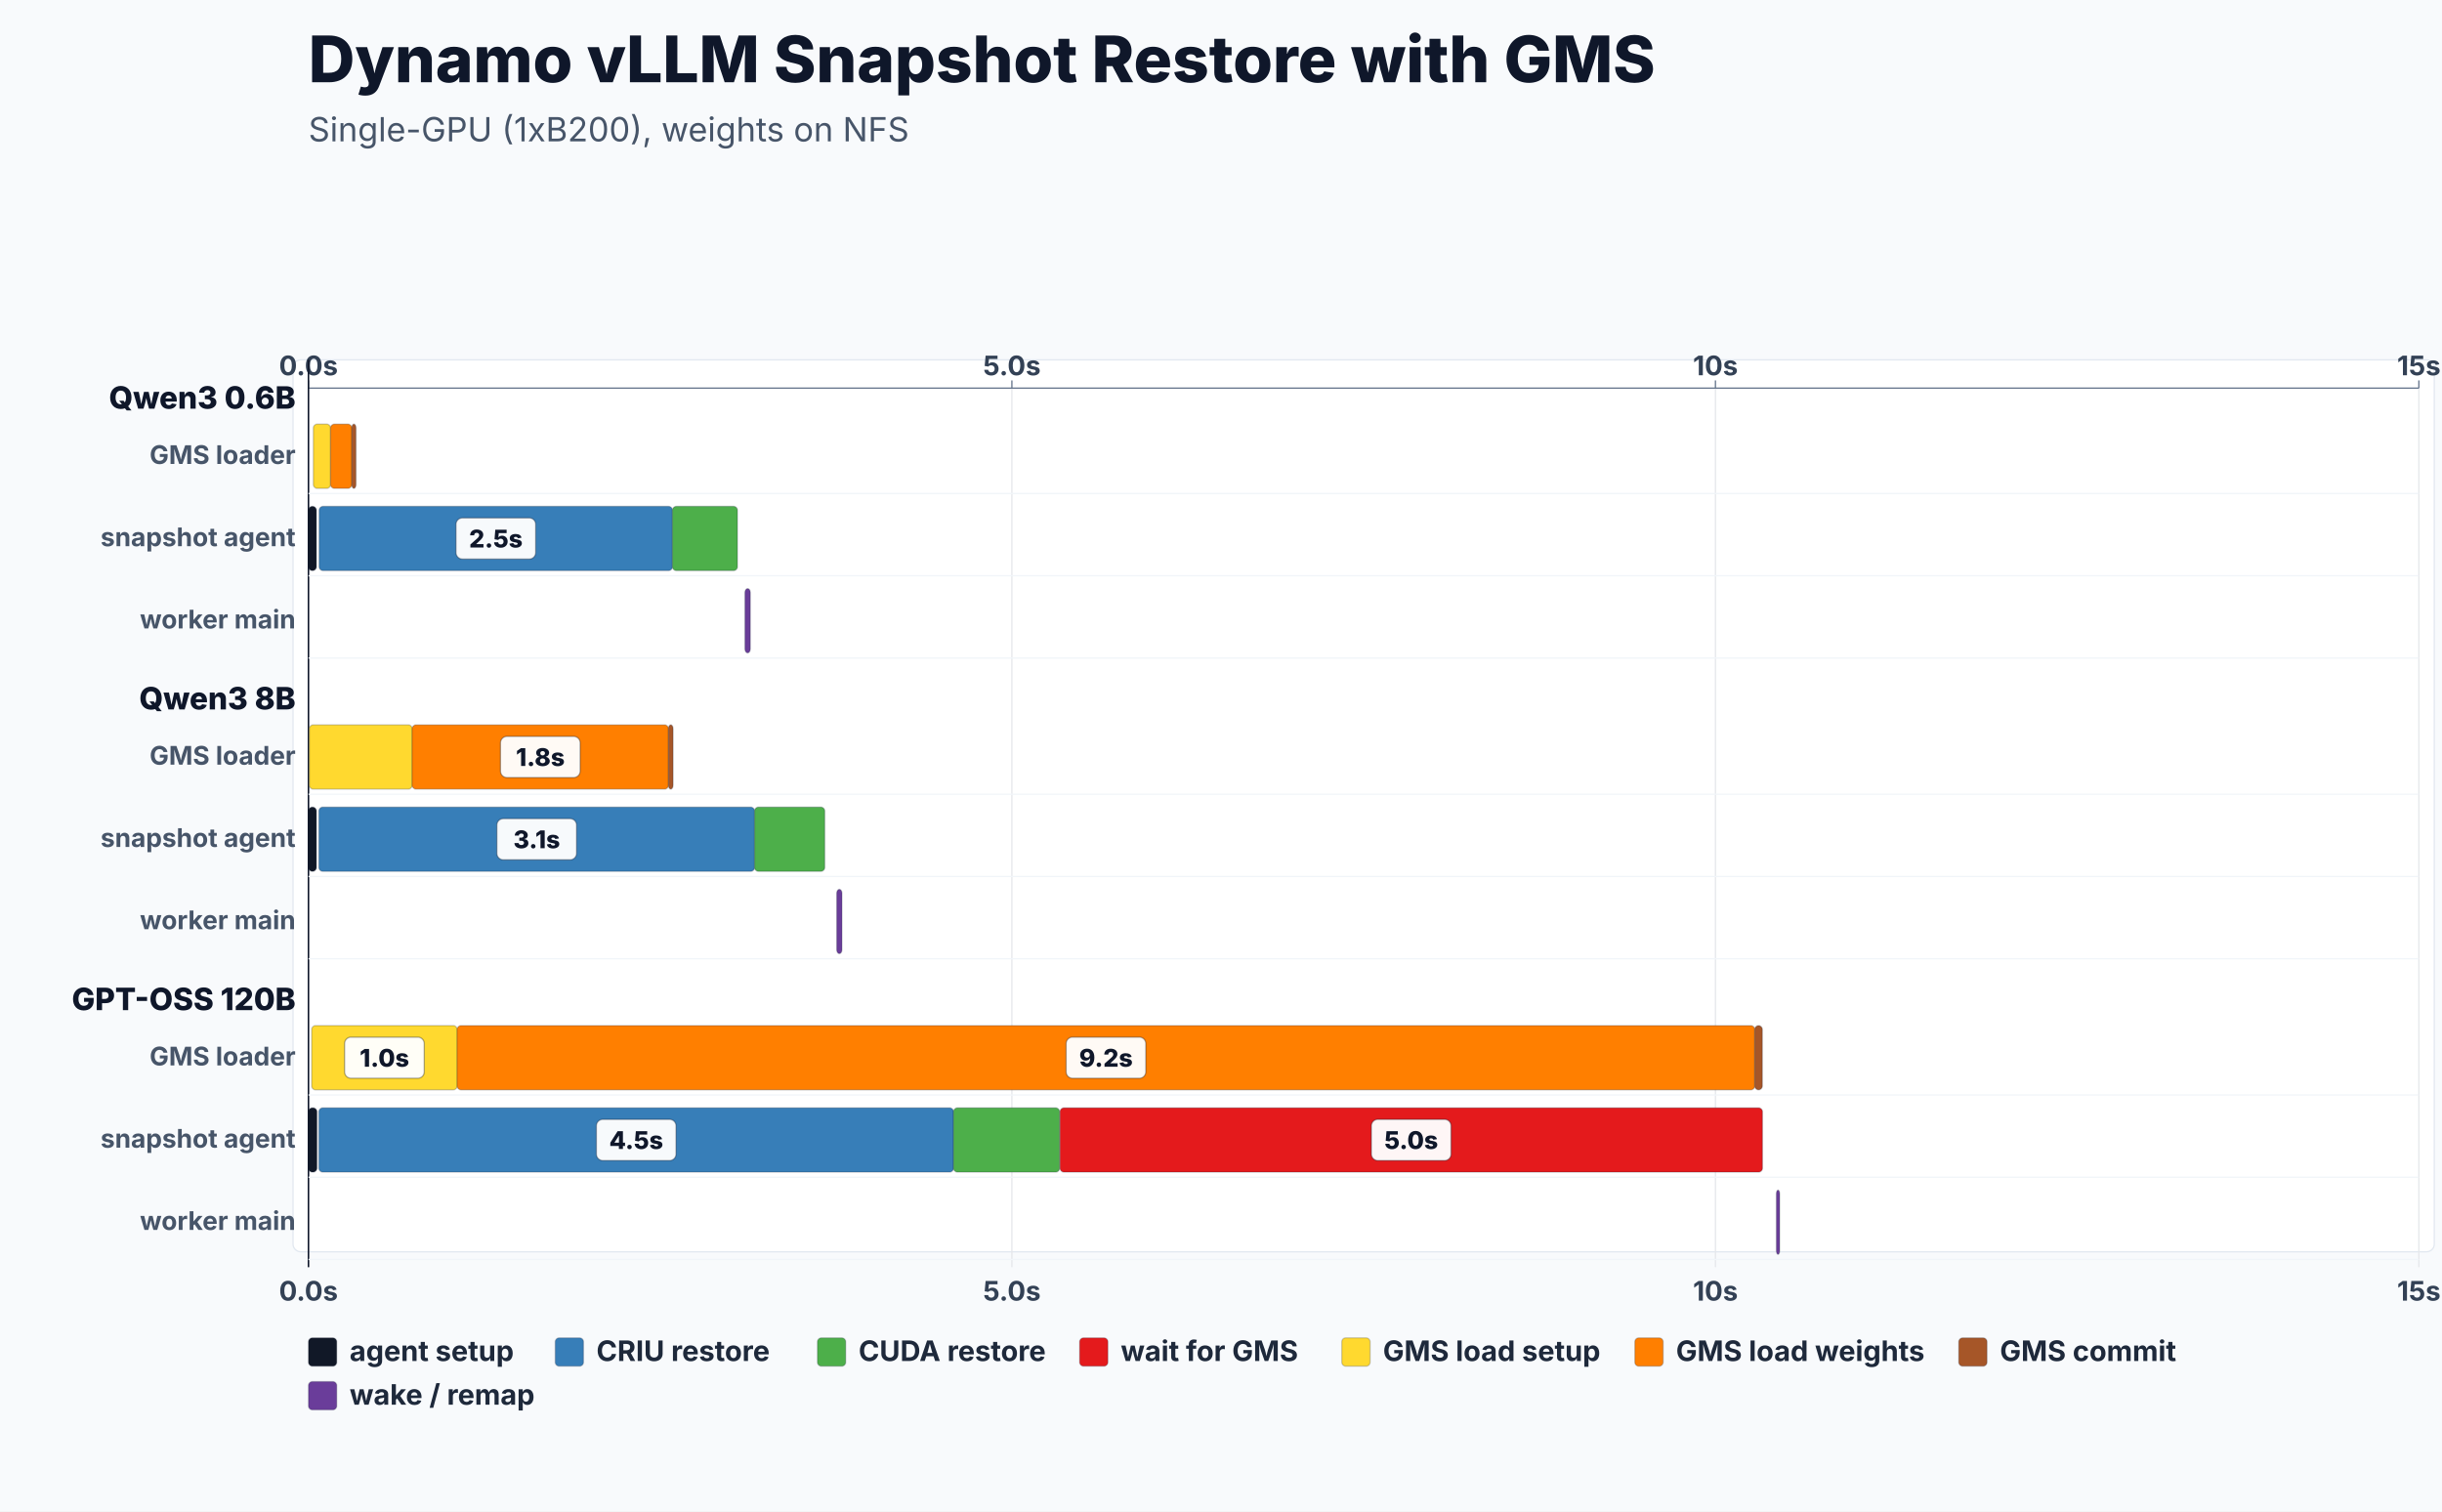
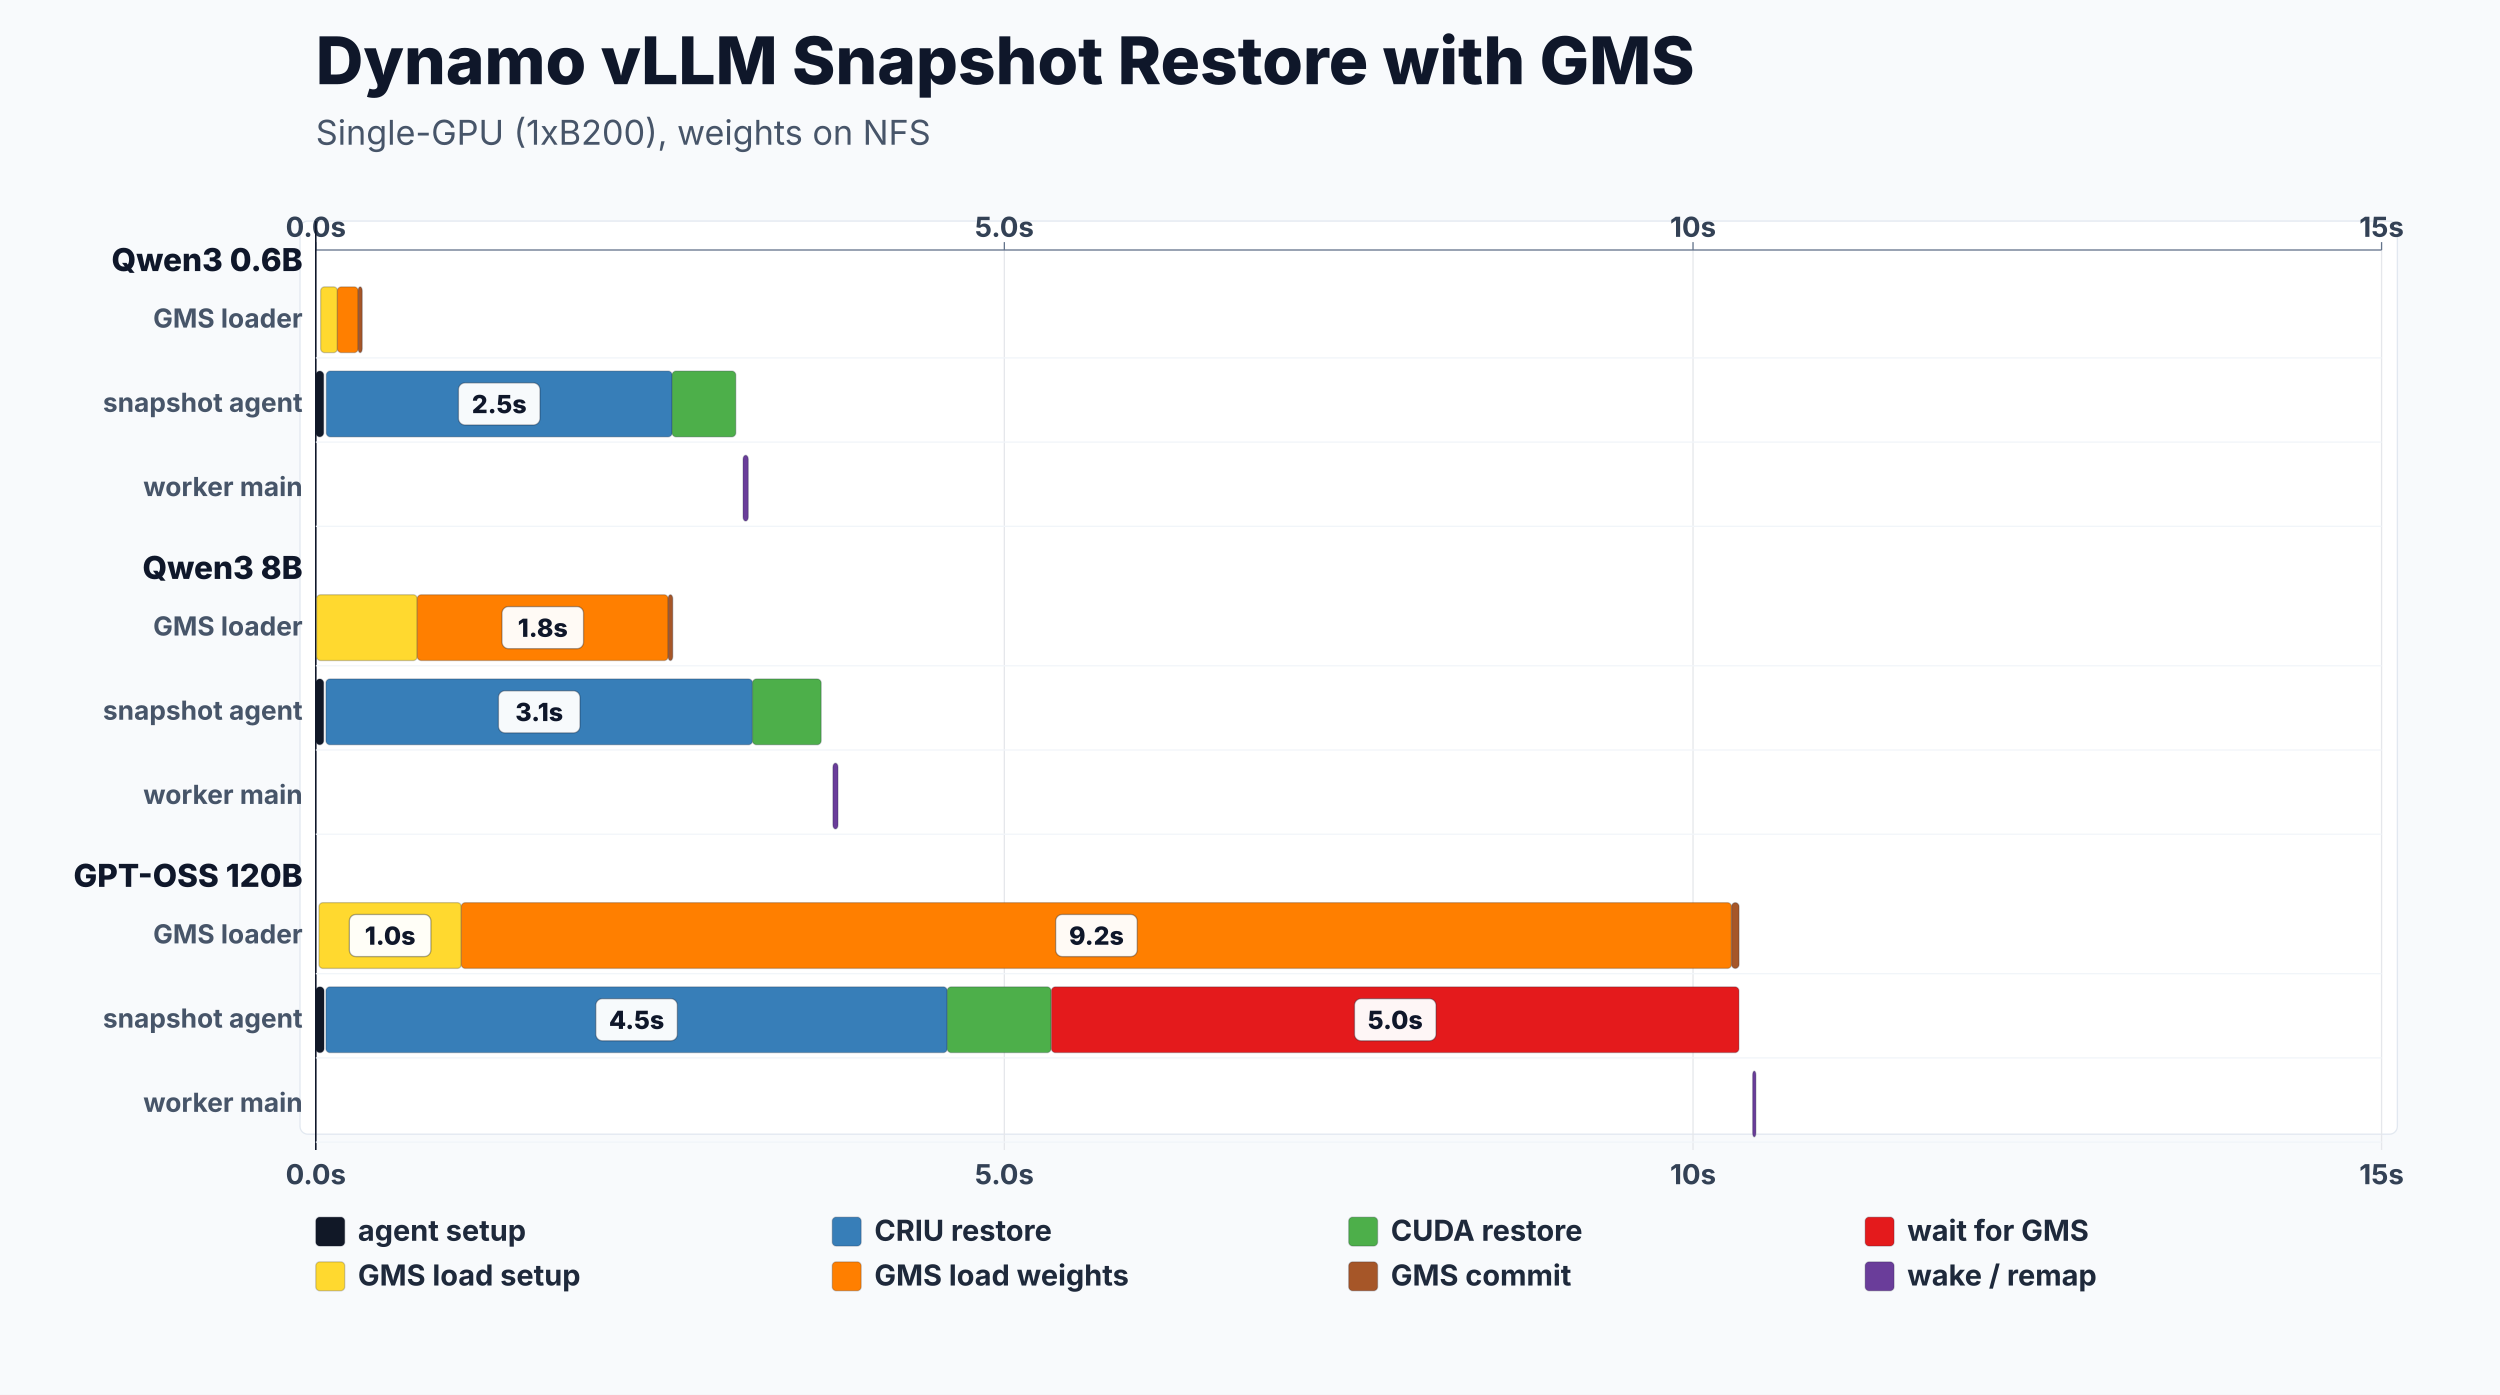
- <svg xmlns="http://www.w3.org/2000/svg" width="1900" height="1176" viewBox="0 0 1900 1176" style="background:#f8fafc;color-scheme:light">
+ <svg xmlns="http://www.w3.org/2000/svg" width="1900" height="1060" viewBox="0 0 1900 1060" style="background:#f8fafc;color-scheme:light">
  <style>
  text { font-family: Inter, Arial, Helvetica, sans-serif; letter-spacing: 0; fill: #0F172A; }
  .title { font-size: 50px; font-weight: 800; }
  .subtitle { font-size: 26px; fill: #475569; }
  .axis, .axis-label { font-size: 21px; font-weight: 700; fill: #334155; }
  .model, .model-label { font-size: 24px; font-weight: 800; fill: #0F172A; }
  .lane-label { font-size: 20px; font-weight: 700; fill: #475569; }
  .legend, .legend-label { font-size: 22px; font-weight: 700; fill: #1E293B; }
  .bar-label { font-size: 19px; font-weight: 800; fill: #0F172A; }
</style>
  <rect width="100%" height="100%" fill="#f8fafc" />
-   <rect x="228" y="280" width="1666" height="694" rx="6" fill="#ffffff" stroke="#e2e8f0" />
+   <rect x="228" y="168" width="1594" height="694" rx="6" fill="#ffffff" stroke="#e2e8f0" />
  <text class="title" x="240" y="64">Dynamo vLLM Snapshot Restore with GMS</text>
  <text class="subtitle" x="240" y="110">Single-GPU (1xB200), weights on NFS</text>
-   <line x1="240.0" y1="302" x2="240.0" y2="986" stroke="#e5e7eb" />
-   <line x1="240.0" y1="296" x2="240.0" y2="302" stroke="#64748b" />
-   <text class="axis-label" x="240.0" y="292" text-anchor="middle">0.0s</text>
-   <text class="axis-label" x="240.0" y="1012" text-anchor="middle">0.0s</text>
-   <line x1="787.3" y1="302" x2="787.3" y2="986" stroke="#e5e7eb" />
-   <line x1="787.3" y1="296" x2="787.3" y2="302" stroke="#64748b" />
-   <text class="axis-label" x="787.3" y="292" text-anchor="middle">5.0s</text>
-   <text class="axis-label" x="787.3" y="1012" text-anchor="middle">5.0s</text>
-   <line x1="1334.7" y1="302" x2="1334.7" y2="986" stroke="#e5e7eb" />
-   <line x1="1334.7" y1="296" x2="1334.7" y2="302" stroke="#64748b" />
-   <text class="axis-label" x="1334.7" y="292" text-anchor="middle">10s</text>
-   <text class="axis-label" x="1334.7" y="1012" text-anchor="middle">10s</text>
-   <line x1="1882.0" y1="302" x2="1882.0" y2="986" stroke="#e5e7eb" />
-   <line x1="1882.0" y1="296" x2="1882.0" y2="302" stroke="#64748b" />
-   <text class="axis-label" x="1882.0" y="292" text-anchor="middle">15s</text>
-   <text class="axis-label" x="1882.0" y="1012" text-anchor="middle">15s</text>
-   <line x1="240" y1="302" x2="1882" y2="302" stroke="#64748b" stroke-width="1" />
-   <line x1="240" y1="280" x2="240" y2="986" stroke="#0f172a" stroke-width="1.2" />
-   <text class="model-label" x="230" y="318" text-anchor="end">Qwen3 0.6B</text>
-   <text class="lane-label" x="230" y="361" text-anchor="end">GMS loader</text>
-   <line x1="240" y1="384" x2="1882" y2="384" stroke="#f1f5f9" />
-   <rect x="243.8" y="330" width="13.4" height="50" rx="3" fill="#ffd92f" stroke="#0f172a" stroke-opacity="0.22" stroke-width="1">
+   <line x1="240.0" y1="190" x2="240.0" y2="874" stroke="#e5e7eb" />
+   <line x1="240.0" y1="184" x2="240.0" y2="190" stroke="#64748b" />
+   <text class="axis-label" x="240.0" y="180" text-anchor="middle">0.0s</text>
+   <text class="axis-label" x="240.0" y="900" text-anchor="middle">0.0s</text>
+   <line x1="763.3" y1="190" x2="763.3" y2="874" stroke="#e5e7eb" />
+   <line x1="763.3" y1="184" x2="763.3" y2="190" stroke="#64748b" />
+   <text class="axis-label" x="763.3" y="180" text-anchor="middle">5.0s</text>
+   <text class="axis-label" x="763.3" y="900" text-anchor="middle">5.0s</text>
+   <line x1="1286.7" y1="190" x2="1286.7" y2="874" stroke="#e5e7eb" />
+   <line x1="1286.7" y1="184" x2="1286.7" y2="190" stroke="#64748b" />
+   <text class="axis-label" x="1286.7" y="180" text-anchor="middle">10s</text>
+   <text class="axis-label" x="1286.7" y="900" text-anchor="middle">10s</text>
+   <line x1="1810.0" y1="190" x2="1810.0" y2="874" stroke="#e5e7eb" />
+   <line x1="1810.0" y1="184" x2="1810.0" y2="190" stroke="#64748b" />
+   <text class="axis-label" x="1810.0" y="180" text-anchor="middle">15s</text>
+   <text class="axis-label" x="1810.0" y="900" text-anchor="middle">15s</text>
+   <line x1="240" y1="190" x2="1810" y2="190" stroke="#64748b" stroke-width="1" />
+   <line x1="240" y1="168" x2="240" y2="874" stroke="#0f172a" stroke-width="1.2" />
+   <text class="model-label" x="230" y="206" text-anchor="end">Qwen3 0.6B</text>
+   <text class="lane-label" x="230" y="249" text-anchor="end">GMS loader</text>
+   <line x1="240" y1="272" x2="1810" y2="272" stroke="#f1f5f9" />
+   <rect x="243.7" y="218" width="12.8" height="50" rx="3" fill="#ffd92f" stroke="#0f172a" stroke-opacity="0.22" stroke-width="1">
</rect>
-   <rect x="257.2" y="330" width="16.5" height="50" rx="3" fill="#ff7f00" stroke="#0f172a" stroke-opacity="0.22" stroke-width="1">
+   <rect x="256.4" y="218" width="15.8" height="50" rx="3" fill="#ff7f00" stroke="#0f172a" stroke-opacity="0.22" stroke-width="1">
</rect>
-   <rect x="273.7" y="330" width="3.3" height="50" rx="3" fill="#a65628" stroke="#0f172a" stroke-opacity="0.22" stroke-width="1">
+   <rect x="272.2" y="218" width="3.1" height="50" rx="3" fill="#a65628" stroke="#0f172a" stroke-opacity="0.22" stroke-width="1">
</rect>
-   <text class="lane-label" x="230" y="425" text-anchor="end">snapshot agent</text>
-   <line x1="240" y1="448" x2="1882" y2="448" stroke="#f1f5f9" />
-   <rect x="240.0" y="394" width="6.2" height="50" rx="3" fill="#111827" stroke="#0f172a" stroke-opacity="0.22" stroke-width="1">
+   <text class="lane-label" x="230" y="313" text-anchor="end">snapshot agent</text>
+   <line x1="240" y1="336" x2="1810" y2="336" stroke="#f1f5f9" />
+   <rect x="240.0" y="282" width="6.0" height="50" rx="3" fill="#111827" stroke="#0f172a" stroke-opacity="0.22" stroke-width="1">
</rect>
-   <rect x="248.3" y="394" width="274.9" height="50" rx="3" fill="#377eb8" stroke="#0f172a" stroke-opacity="0.22" stroke-width="1">
+   <rect x="248.0" y="282" width="262.8" height="50" rx="3" fill="#377eb8" stroke="#0f172a" stroke-opacity="0.22" stroke-width="1">
</rect>
-   <rect x="354.8" y="403.0" width="62.0" height="32" rx="5" fill="#FFFFFF" fill-opacity="0.96" stroke="#0F172A" stroke-opacity="0.35" />
-   <text x="385.8" y="426.0" class="bar-label" text-anchor="middle">2.5s</text>
-   <rect x="523.2" y="394" width="50.6" height="50" rx="3" fill="#4daf4a" stroke="#0f172a" stroke-opacity="0.22" stroke-width="1">
+   <rect x="348.4" y="291.0" width="62.0" height="32" rx="5" fill="#FFFFFF" fill-opacity="0.96" stroke="#0F172A" stroke-opacity="0.35" />
+   <text x="379.4" y="314.0" class="bar-label" text-anchor="middle">2.5s</text>
+   <rect x="510.8" y="282" width="48.4" height="50" rx="3" fill="#4daf4a" stroke="#0f172a" stroke-opacity="0.22" stroke-width="1">
</rect>
-   <text class="lane-label" x="230" y="489" text-anchor="end">worker main</text>
-   <line x1="240" y1="512" x2="1882" y2="512" stroke="#f1f5f9" />
-   <rect x="579.6" y="458" width="4.2" height="50" rx="3" fill="#6a3d9a" stroke="#0f172a" stroke-opacity="0.22" stroke-width="1">
+   <text class="lane-label" x="230" y="377" text-anchor="end">worker main</text>
+   <line x1="240" y1="400" x2="1810" y2="400" stroke="#f1f5f9" />
+   <rect x="564.7" y="346" width="4.0" height="50" rx="3" fill="#6a3d9a" stroke="#0f172a" stroke-opacity="0.22" stroke-width="1">
</rect>
-   <text class="model-label" x="230" y="552" text-anchor="end">Qwen3 8B</text>
-   <text class="lane-label" x="230" y="595" text-anchor="end">GMS loader</text>
-   <line x1="240" y1="618" x2="1882" y2="618" stroke="#f1f5f9" />
-   <rect x="240.7" y="564" width="80.0" height="50" rx="3" fill="#ffd92f" stroke="#0f172a" stroke-opacity="0.22" stroke-width="1">
+   <text class="model-label" x="230" y="440" text-anchor="end">Qwen3 8B</text>
+   <text class="lane-label" x="230" y="483" text-anchor="end">GMS loader</text>
+   <line x1="240" y1="506" x2="1810" y2="506" stroke="#f1f5f9" />
+   <rect x="240.6" y="452" width="76.5" height="50" rx="3" fill="#ffd92f" stroke="#0f172a" stroke-opacity="0.22" stroke-width="1">
</rect>
-   <rect x="320.7" y="564" width="199.4" height="50" rx="3" fill="#ff7f00" stroke="#0f172a" stroke-opacity="0.22" stroke-width="1">
+   <rect x="317.1" y="452" width="190.7" height="50" rx="3" fill="#ff7f00" stroke="#0f172a" stroke-opacity="0.22" stroke-width="1">
</rect>
-   <rect x="389.4" y="573.0" width="62.0" height="32" rx="5" fill="#FFFFFF" fill-opacity="0.96" stroke="#0F172A" stroke-opacity="0.35" />
-   <text x="420.4" y="596.0" class="bar-label" text-anchor="middle">1.8s</text>
-   <rect x="520.1" y="564" width="3.6" height="50" rx="3" fill="#a65628" stroke="#0f172a" stroke-opacity="0.22" stroke-width="1">
+   <rect x="381.5" y="461.0" width="62.0" height="32" rx="5" fill="#FFFFFF" fill-opacity="0.96" stroke="#0F172A" stroke-opacity="0.35" />
+   <text x="412.5" y="484.0" class="bar-label" text-anchor="middle">1.8s</text>
+   <rect x="507.8" y="452" width="3.5" height="50" rx="3" fill="#a65628" stroke="#0f172a" stroke-opacity="0.22" stroke-width="1">
</rect>
-   <text class="lane-label" x="230" y="659" text-anchor="end">snapshot agent</text>
-   <line x1="240" y1="682" x2="1882" y2="682" stroke="#f1f5f9" />
-   <rect x="240.0" y="628" width="6.2" height="50" rx="3" fill="#111827" stroke="#0f172a" stroke-opacity="0.22" stroke-width="1">
+   <text class="lane-label" x="230" y="547" text-anchor="end">snapshot agent</text>
+   <line x1="240" y1="570" x2="1810" y2="570" stroke="#f1f5f9" />
+   <rect x="240.0" y="516" width="6.0" height="50" rx="3" fill="#111827" stroke="#0f172a" stroke-opacity="0.22" stroke-width="1">
</rect>
-   <rect x="248.1" y="628" width="339.0" height="50" rx="3" fill="#377eb8" stroke="#0f172a" stroke-opacity="0.22" stroke-width="1">
+   <rect x="247.7" y="516" width="324.2" height="50" rx="3" fill="#377eb8" stroke="#0f172a" stroke-opacity="0.22" stroke-width="1">
</rect>
-   <rect x="386.6" y="637.0" width="62.0" height="32" rx="5" fill="#FFFFFF" fill-opacity="0.96" stroke="#0F172A" stroke-opacity="0.35" />
-   <text x="417.6" y="660.0" class="bar-label" text-anchor="middle">3.1s</text>
-   <rect x="587.1" y="628" width="54.6" height="50" rx="3" fill="#4daf4a" stroke="#0f172a" stroke-opacity="0.22" stroke-width="1">
+   <rect x="378.8" y="525.0" width="62.0" height="32" rx="5" fill="#FFFFFF" fill-opacity="0.96" stroke="#0F172A" stroke-opacity="0.35" />
+   <text x="409.8" y="548.0" class="bar-label" text-anchor="middle">3.1s</text>
+   <rect x="571.9" y="516" width="52.2" height="50" rx="3" fill="#4daf4a" stroke="#0f172a" stroke-opacity="0.22" stroke-width="1">
</rect>
-   <text class="lane-label" x="230" y="723" text-anchor="end">worker main</text>
-   <line x1="240" y1="746" x2="1882" y2="746" stroke="#f1f5f9" />
-   <rect x="651.0" y="692" width="4.1" height="50" rx="3" fill="#6a3d9a" stroke="#0f172a" stroke-opacity="0.22" stroke-width="1">
+   <text class="lane-label" x="230" y="611" text-anchor="end">worker main</text>
+   <line x1="240" y1="634" x2="1810" y2="634" stroke="#f1f5f9" />
+   <rect x="633.0" y="580" width="3.9" height="50" rx="3" fill="#6a3d9a" stroke="#0f172a" stroke-opacity="0.22" stroke-width="1">
</rect>
-   <text class="model-label" x="230" y="786" text-anchor="end">GPT-OSS 120B</text>
-   <text class="lane-label" x="230" y="829" text-anchor="end">GMS loader</text>
-   <line x1="240" y1="852" x2="1882" y2="852" stroke="#f1f5f9" />
-   <rect x="242.5" y="798" width="113.2" height="50" rx="3" fill="#ffd92f" stroke="#0f172a" stroke-opacity="0.22" stroke-width="1">
+   <text class="model-label" x="230" y="674" text-anchor="end">GPT-OSS 120B</text>
+   <text class="lane-label" x="230" y="717" text-anchor="end">GMS loader</text>
+   <line x1="240" y1="740" x2="1810" y2="740" stroke="#f1f5f9" />
+   <rect x="242.4" y="686" width="108.2" height="50" rx="3" fill="#ffd92f" stroke="#0f172a" stroke-opacity="0.22" stroke-width="1">
</rect>
-   <rect x="268.1" y="807.0" width="62.0" height="32" rx="5" fill="#FFFFFF" fill-opacity="0.96" stroke="#0F172A" stroke-opacity="0.35" />
-   <text x="299.1" y="830.0" class="bar-label" text-anchor="middle">1.0s</text>
-   <rect x="355.7" y="798" width="1009.6" height="50" rx="3" fill="#ff7f00" stroke="#0f172a" stroke-opacity="0.22" stroke-width="1">
+   <rect x="265.5" y="695.0" width="62.0" height="32" rx="5" fill="#FFFFFF" fill-opacity="0.96" stroke="#0F172A" stroke-opacity="0.35" />
+   <text x="296.5" y="718.0" class="bar-label" text-anchor="middle">1.0s</text>
+   <rect x="350.6" y="686" width="965.3" height="50" rx="3" fill="#ff7f00" stroke="#0f172a" stroke-opacity="0.22" stroke-width="1">
</rect>
-   <rect x="829.5" y="807.0" width="62.0" height="32" rx="5" fill="#FFFFFF" fill-opacity="0.96" stroke="#0F172A" stroke-opacity="0.35" />
-   <text x="860.5" y="830.0" class="bar-label" text-anchor="middle">9.2s</text>
-   <rect x="1365.3" y="798" width="5.9" height="50" rx="3" fill="#a65628" stroke="#0f172a" stroke-opacity="0.22" stroke-width="1">
+   <rect x="802.3" y="695.0" width="62.0" height="32" rx="5" fill="#FFFFFF" fill-opacity="0.96" stroke="#0F172A" stroke-opacity="0.35" />
+   <text x="833.3" y="718.0" class="bar-label" text-anchor="middle">9.2s</text>
+   <rect x="1316.0" y="686" width="5.7" height="50" rx="3" fill="#a65628" stroke="#0f172a" stroke-opacity="0.22" stroke-width="1">
</rect>
-   <text class="lane-label" x="230" y="893" text-anchor="end">snapshot agent</text>
-   <line x1="240" y1="916" x2="1882" y2="916" stroke="#f1f5f9" />
-   <rect x="240.0" y="862" width="6.6" height="50" rx="3" fill="#111827" stroke="#0f172a" stroke-opacity="0.22" stroke-width="1">
+   <text class="lane-label" x="230" y="781" text-anchor="end">snapshot agent</text>
+   <line x1="240" y1="804" x2="1810" y2="804" stroke="#f1f5f9" />
+   <rect x="240.0" y="750" width="6.3" height="50" rx="3" fill="#111827" stroke="#0f172a" stroke-opacity="0.22" stroke-width="1">
</rect>
-   <rect x="248.1" y="862" width="493.8" height="50" rx="3" fill="#377eb8" stroke="#0f172a" stroke-opacity="0.22" stroke-width="1">
+   <rect x="247.7" y="750" width="472.2" height="50" rx="3" fill="#377eb8" stroke="#0f172a" stroke-opacity="0.22" stroke-width="1">
</rect>
-   <rect x="464.0" y="871.0" width="62.0" height="32" rx="5" fill="#FFFFFF" fill-opacity="0.96" stroke="#0F172A" stroke-opacity="0.35" />
-   <text x="495.0" y="894.0" class="bar-label" text-anchor="middle">4.5s</text>
-   <rect x="741.9" y="862" width="82.5" height="50" rx="3" fill="#4daf4a" stroke="#0f172a" stroke-opacity="0.22" stroke-width="1">
+   <rect x="452.8" y="759.0" width="62.0" height="32" rx="5" fill="#FFFFFF" fill-opacity="0.96" stroke="#0F172A" stroke-opacity="0.35" />
+   <text x="483.8" y="782.0" class="bar-label" text-anchor="middle">4.5s</text>
+   <rect x="719.9" y="750" width="78.9" height="50" rx="3" fill="#4daf4a" stroke="#0f172a" stroke-opacity="0.22" stroke-width="1">
</rect>
-   <rect x="824.8" y="862" width="546.5" height="50" rx="3" fill="#e41a1c" stroke="#0f172a" stroke-opacity="0.22" stroke-width="1">
+   <rect x="799.1" y="750" width="522.5" height="50" rx="3" fill="#e41a1c" stroke="#0f172a" stroke-opacity="0.22" stroke-width="1">
</rect>
-   <rect x="1067.0" y="871.0" width="62.0" height="32" rx="5" fill="#FFFFFF" fill-opacity="0.96" stroke="#0F172A" stroke-opacity="0.35" />
-   <text x="1098.0" y="894.0" class="bar-label" text-anchor="middle">5.0s</text>
-   <text class="lane-label" x="230" y="957" text-anchor="end">worker main</text>
-   <line x1="240" y1="980" x2="1882" y2="980" stroke="#f1f5f9" />
-   <rect x="1382.1" y="926" width="2.6" height="50" rx="3" fill="#6a3d9a" stroke="#0f172a" stroke-opacity="0.22" stroke-width="1">
+   <rect x="1029.4" y="759.0" width="62.0" height="32" rx="5" fill="#FFFFFF" fill-opacity="0.96" stroke="#0F172A" stroke-opacity="0.35" />
+   <text x="1060.4" y="782.0" class="bar-label" text-anchor="middle">5.0s</text>
+   <text class="lane-label" x="230" y="845" text-anchor="end">worker main</text>
+   <line x1="240" y1="868" x2="1810" y2="868" stroke="#f1f5f9" />
+   <rect x="1332.0" y="814" width="2.5" height="50" rx="3" fill="#6a3d9a" stroke="#0f172a" stroke-opacity="0.22" stroke-width="1">
</rect>
-   <rect x="240" y="1041" width="22" height="22" rx="3" fill="#111827" stroke="#0f172a" stroke-opacity="0.20" />
-   <text class="legend-label" x="272" y="1059">agent setup</text>
-   <rect x="432" y="1041" width="22" height="22" rx="3" fill="#377eb8" stroke="#0f172a" stroke-opacity="0.20" />
-   <text class="legend-label" x="464" y="1059">CRIU restore</text>
-   <rect x="636" y="1041" width="22" height="22" rx="3" fill="#4daf4a" stroke="#0f172a" stroke-opacity="0.20" />
-   <text class="legend-label" x="668" y="1059">CUDA restore</text>
-   <rect x="840" y="1041" width="22" height="22" rx="3" fill="#e41a1c" stroke="#0f172a" stroke-opacity="0.20" />
-   <text class="legend-label" x="872" y="1059">wait for GMS</text>
-   <rect x="1044" y="1041" width="22" height="22" rx="3" fill="#ffd92f" stroke="#0f172a" stroke-opacity="0.20" />
-   <text class="legend-label" x="1076" y="1059">GMS load setup</text>
-   <rect x="1272" y="1041" width="22" height="22" rx="3" fill="#ff7f00" stroke="#0f172a" stroke-opacity="0.20" />
-   <text class="legend-label" x="1304" y="1059">GMS load weights</text>
-   <rect x="1524" y="1041" width="22" height="22" rx="3" fill="#a65628" stroke="#0f172a" stroke-opacity="0.20" />
-   <text class="legend-label" x="1556" y="1059">GMS commit</text>
-   <rect x="240" y="1075" width="22" height="22" rx="3" fill="#6a3d9a" stroke="#0f172a" stroke-opacity="0.20" />
-   <text class="legend-label" x="272" y="1093">wake / remap</text>
+   <rect x="240" y="925" width="22" height="22" rx="3" fill="#111827" stroke="#0f172a" stroke-opacity="0.20" />
+   <text class="legend-label" x="272" y="943">agent setup</text>
+   <rect x="632.5" y="925" width="22" height="22" rx="3" fill="#377eb8" stroke="#0f172a" stroke-opacity="0.20" />
+   <text class="legend-label" x="664.5" y="943">CRIU restore</text>
+   <rect x="1025" y="925" width="22" height="22" rx="3" fill="#4daf4a" stroke="#0f172a" stroke-opacity="0.20" />
+   <text class="legend-label" x="1057" y="943">CUDA restore</text>
+   <rect x="1417.5" y="925" width="22" height="22" rx="3" fill="#e41a1c" stroke="#0f172a" stroke-opacity="0.20" />
+   <text class="legend-label" x="1449.5" y="943">wait for GMS</text>
+   <rect x="240" y="959" width="22" height="22" rx="3" fill="#ffd92f" stroke="#0f172a" stroke-opacity="0.20" />
+   <text class="legend-label" x="272" y="977">GMS load setup</text>
+   <rect x="632.5" y="959" width="22" height="22" rx="3" fill="#ff7f00" stroke="#0f172a" stroke-opacity="0.20" />
+   <text class="legend-label" x="664.5" y="977">GMS load weights</text>
+   <rect x="1025" y="959" width="22" height="22" rx="3" fill="#a65628" stroke="#0f172a" stroke-opacity="0.20" />
+   <text class="legend-label" x="1057" y="977">GMS commit</text>
+   <rect x="1417.5" y="959" width="22" height="22" rx="3" fill="#6a3d9a" stroke="#0f172a" stroke-opacity="0.20" />
+   <text class="legend-label" x="1449.5" y="977">wake / remap</text>
</svg>
